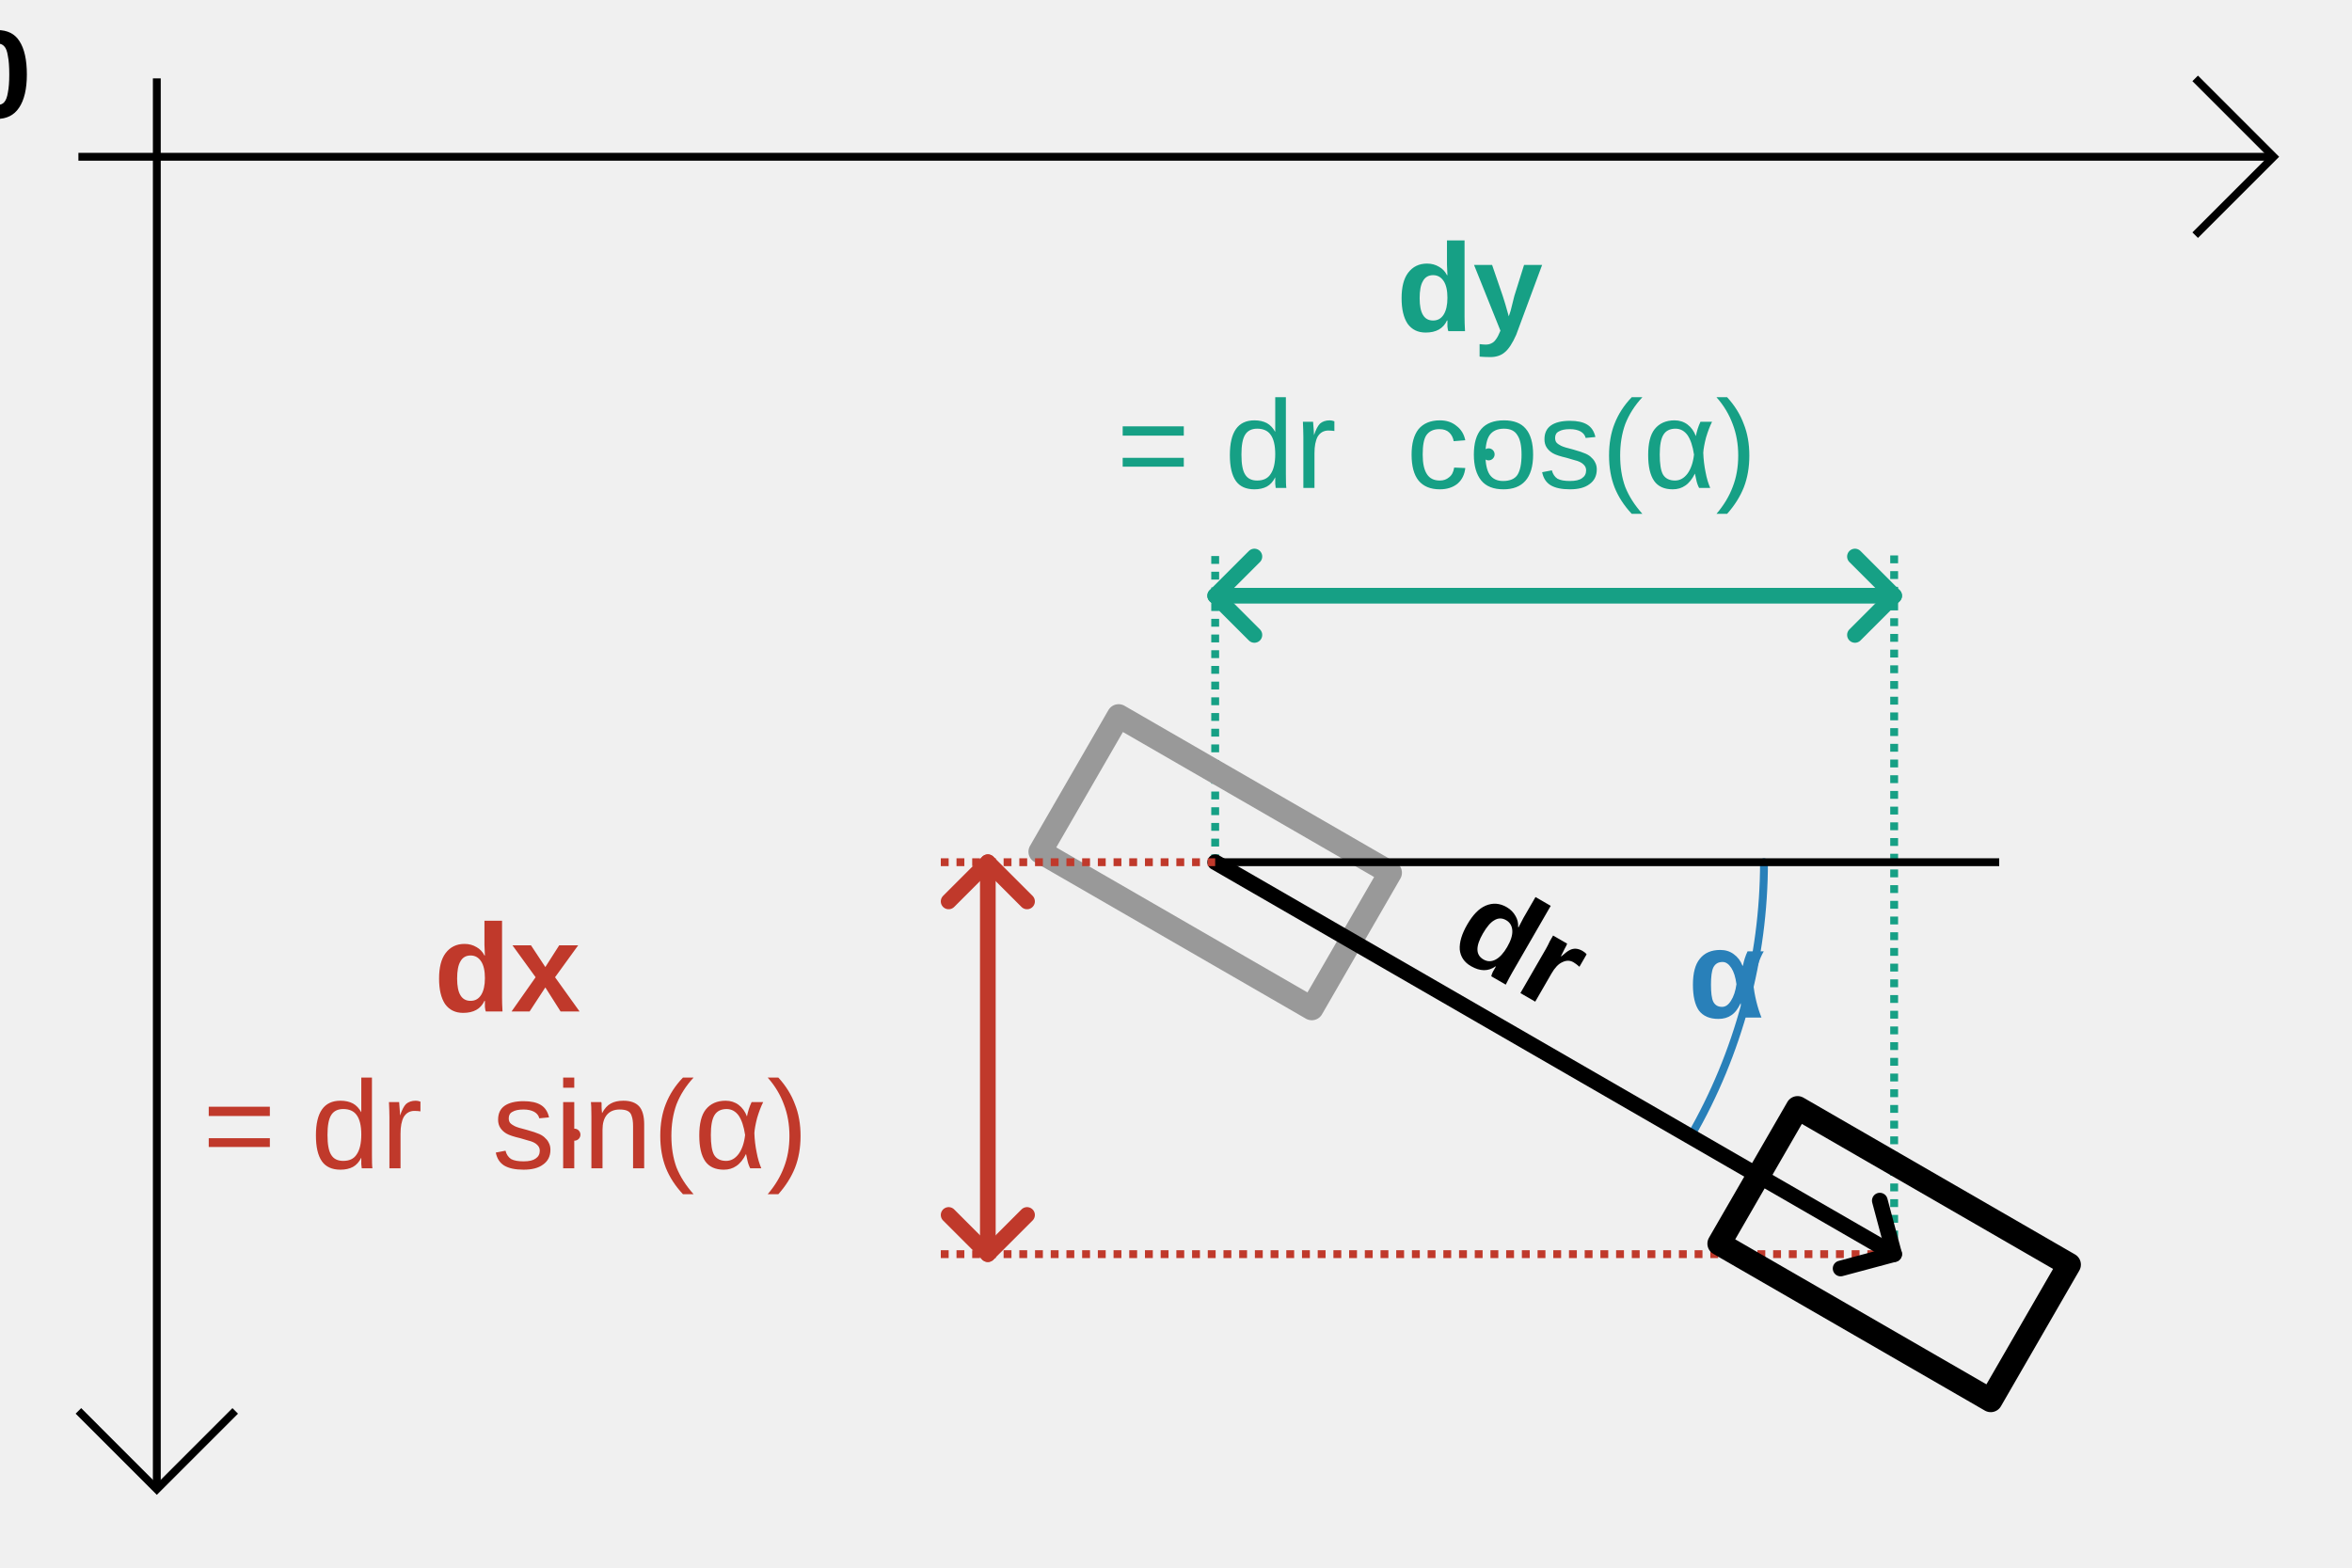
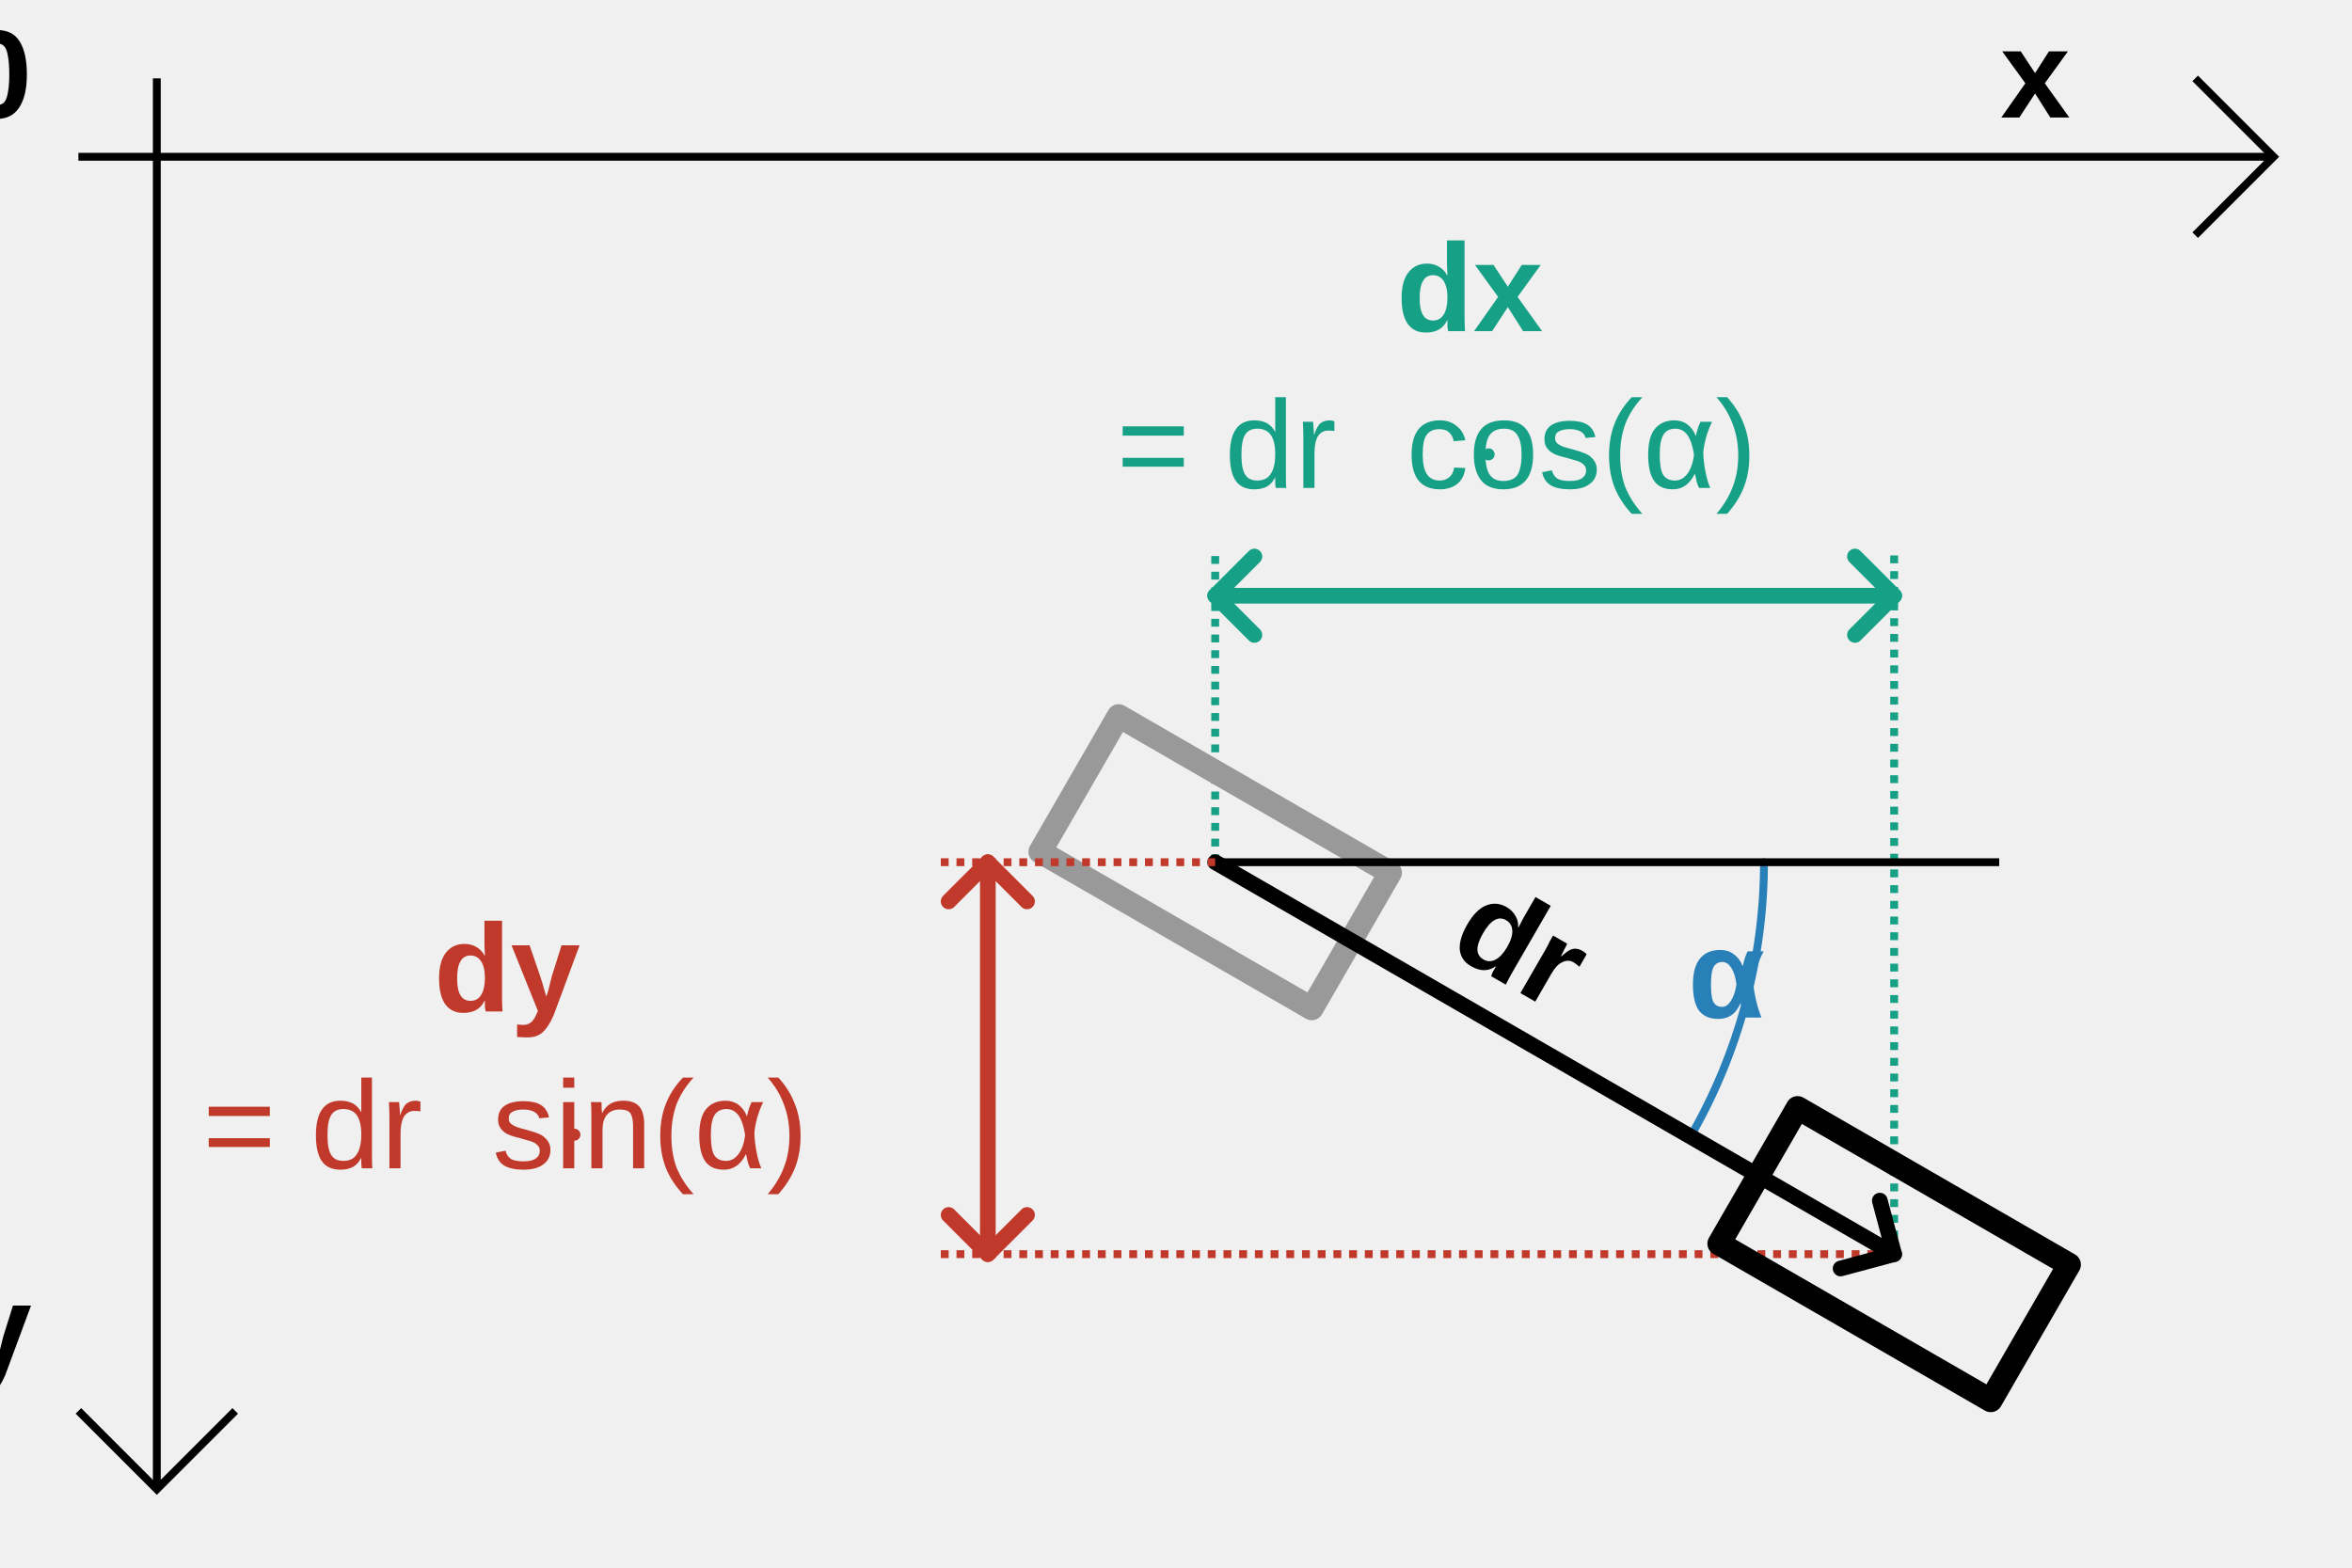
<svg xmlns="http://www.w3.org/2000/svg" width="300" height="200" viewBox="0 0 79.375 52.917" version="1.1" id="svg8">
  <defs id="defs2" />
  <g id="layer1" transform="translate(0,-244.0833)" style="display:inline">
    <path style="fill:none;stroke:#c0392b;stroke-width:0.265;stroke-linecap:butt;stroke-linejoin:miter;stroke-miterlimit:4;stroke-dasharray:0.265, 0.265;stroke-dashoffset:0;stroke-opacity:1" d="M 31.75,286.417 H 63.924" id="path842" />
    <path id="path873" d="m 63.924,286.417 v -23.812" style="fill:none;stroke:#16a085;stroke-width:0.265;stroke-linecap:butt;stroke-linejoin:miter;stroke-miterlimit:4;stroke-dasharray:0.265, 0.265;stroke-dashoffset:0;stroke-opacity:1" />
    <path style="opacity:1;fill:none;fill-opacity:1;stroke:#2980b9;stroke-width:0.265;stroke-linecap:round;stroke-linejoin:round;stroke-miterlimit:4;stroke-dasharray:none;stroke-dashoffset:0;stroke-opacity:1" id="path869" d="m 59.531,273.187 a 18.521,18.521 0 0 1 -2.481,9.26" />
    <rect style="opacity:1;fill:#2980b9;fill-opacity:1;stroke:none;stroke-width:0.794;stroke-linecap:round;stroke-linejoin:round;stroke-miterlimit:4;stroke-dasharray:none;stroke-dashoffset:0;stroke-opacity:1" id="rect812" width="157.238" height="136.827" x="-312.964" y="246.351" />
    <rect y="109.524" x="-312.964" height="136.827" width="157.238" id="rect814" style="opacity:1;fill:#16a085;fill-opacity:1;stroke:none;stroke-width:0.794;stroke-linecap:round;stroke-linejoin:round;stroke-miterlimit:4;stroke-dasharray:none;stroke-dashoffset:0;stroke-opacity:1" />
    <rect style="opacity:1;fill:#c0392b;fill-opacity:1;stroke:none;stroke-width:0.794;stroke-linecap:round;stroke-linejoin:round;stroke-miterlimit:4;stroke-dasharray:none;stroke-dashoffset:0;stroke-opacity:1" id="rect816" width="157.238" height="136.827" x="-312.964" y="-27.304" />
    <rect style="opacity:1;fill:#ffffff;fill-opacity:0.502;stroke:none;stroke-width:0.794;stroke-linecap:round;stroke-linejoin:round;stroke-miterlimit:4;stroke-dasharray:none;stroke-dashoffset:0;stroke-opacity:1" id="rect818" width="157.238" height="509.512" x="-241.149" y="-72.661" />
    <rect y="146.565" x="200.327" height="136.827" width="157.238" id="rect820" style="opacity:1;fill:#94c0dc;fill-opacity:1;stroke:none;stroke-width:0.794;stroke-linecap:round;stroke-linejoin:round;stroke-miterlimit:4;stroke-dasharray:none;stroke-dashoffset:0;stroke-opacity:1" />
    <rect style="opacity:1;fill:#8bd0c2;fill-opacity:1;stroke:none;stroke-width:0.794;stroke-linecap:round;stroke-linejoin:round;stroke-miterlimit:4;stroke-dasharray:none;stroke-dashoffset:0;stroke-opacity:1" id="rect822" width="157.238" height="136.827" x="200.327" y="9.738" />
    <rect y="-127.089" x="200.327" height="136.827" width="157.238" id="rect824" style="opacity:1;fill:#e09c95;fill-opacity:1;stroke:none;stroke-width:0.794;stroke-linecap:round;stroke-linejoin:round;stroke-miterlimit:4;stroke-dasharray:none;stroke-dashoffset:0;stroke-opacity:1" />
    <path style="fill:none;stroke:#000000;stroke-width:0.265px;stroke-linecap:butt;stroke-linejoin:miter;stroke-opacity:1" d="m 5.292,294.354 v -47.625" id="path824" />
    <path style="fill:none;stroke:#000000;stroke-width:0.265px;stroke-linecap:butt;stroke-linejoin:miter;stroke-opacity:1" d="m 2.646,291.708 2.646,2.646 2.646,-2.646" id="path826" />
    <path id="path828" d="M 2.646,249.375 H 76.729" style="fill:none;stroke:#000000;stroke-width:0.265px;stroke-linecap:butt;stroke-linejoin:miter;stroke-opacity:1" />
    <path id="path830" d="m 74.083,246.729 2.646,2.646 -2.646,2.646" style="fill:none;stroke:#000000;stroke-width:0.265px;stroke-linecap:butt;stroke-linejoin:miter;stroke-opacity:1" />
    <path style="fill:none;stroke:#16a085;stroke-width:0.265;stroke-linecap:butt;stroke-linejoin:miter;stroke-miterlimit:4;stroke-dasharray:0.265, 0.265;stroke-dashoffset:0;stroke-opacity:1" d="M 41.01,273.187 V 262.604" id="path844" />
    <text xml:space="preserve" style="font-style:normal;font-variant:normal;font-weight:normal;font-stretch:normal;font-size:4.233px;line-height:1.25;font-family:Symbol;-inkscape-font-specification:Symbol;letter-spacing:0px;word-spacing:0px;fill:#16a085;fill-opacity:1;stroke:none;stroke-width:0.265" x="43.656" y="266.573" id="text856">
      <tspan id="tspan854" x="43.656" y="270.331" style="font-style:normal;font-variant:normal;font-weight:normal;font-stretch:normal;font-family:Symbol;-inkscape-font-specification:Symbol;text-align:center;text-anchor:middle;fill:#16a085;fill-opacity:1;stroke-width:0.265" />
    </text>
    <text xml:space="preserve" style="font-style:normal;font-weight:normal;font-size:4.233px;line-height:1.25;font-family:sans-serif;letter-spacing:0px;word-spacing:0px;fill:#2980b9;fill-opacity:1;stroke:none;stroke-width:0.265" x="61.015" y="278.43" id="text860">
      <tspan id="tspan858" x="61.015" y="278.43" style="font-style:normal;font-variant:normal;font-weight:bold;font-stretch:normal;font-family:Arial;-inkscape-font-specification:'Arial Bold';text-align:center;text-anchor:middle;fill:#2980b9;fill-opacity:1;stroke-width:0.265">α</tspan>
    </text>
    <text id="text870" y="248.052" x="2.646" style="font-style:normal;font-weight:normal;font-size:4.233px;line-height:1.25;font-family:sans-serif;letter-spacing:0px;word-spacing:0px;fill:#c0392b;fill-opacity:1;stroke:none;stroke-width:0.265" xml:space="preserve">
      <tspan style="font-style:normal;font-variant:normal;font-weight:bold;font-stretch:normal;font-size:4.233px;font-family:Arial;-inkscape-font-specification:'Arial Bold';text-align:center;text-anchor:middle;fill:#000000;fill-opacity:1;stroke-width:0.265" y="248.052" x="2.646" id="tspan868">0</tspan>
    </text>
    <rect transform="matrix(0.8660254,0.5,0.5,-0.8660254,0,0)" y="-218.728" x="166.818" height="5.292" width="10.583" id="rect841" style="opacity:1;fill:none;fill-opacity:1;stroke:#999999;stroke-width:0.794;stroke-linecap:round;stroke-linejoin:round;stroke-miterlimit:4;stroke-dasharray:none;stroke-dashoffset:0;stroke-opacity:1" />
    <rect style="opacity:1;fill:none;fill-opacity:1;stroke:#000000;stroke-width:0.794;stroke-linecap:round;stroke-linejoin:round;stroke-miterlimit:4;stroke-dasharray:none;stroke-dashoffset:0;stroke-opacity:1" id="rect843" width="10.583" height="5.292" x="193.276" y="-218.728" transform="matrix(0.8660254,0.5,0.5,-0.8660254,0,0)" />
    <path style="fill:none;stroke:#000000;stroke-width:0.529;stroke-linecap:round;stroke-linejoin:round;stroke-miterlimit:4;stroke-dasharray:none;stroke-opacity:1" d="m 41.01,273.187 22.914,13.229" id="path845" />
    <path style="fill:none;stroke:#000000;stroke-width:0.529;stroke-linecap:round;stroke-linejoin:round;stroke-miterlimit:4;stroke-dasharray:none;stroke-opacity:1" d="m 63.44,284.61 0.484,1.807 -1.807,0.484" id="path847" />
    <text id="text851" y="214.759" x="185.224" style="font-style:normal;font-weight:normal;font-size:4.233px;line-height:1.25;font-family:sans-serif;letter-spacing:0px;word-spacing:0px;fill:#000000;fill-opacity:1;stroke:none;stroke-width:0.265" xml:space="preserve" transform="rotate(30)">
      <tspan style="font-style:normal;font-variant:normal;font-weight:bold;font-stretch:normal;font-family:Arial;-inkscape-font-specification:'Arial Bold';text-align:center;text-anchor:middle;fill:#000000;fill-opacity:1;stroke:none;stroke-width:0.265" y="214.759" x="185.224" id="tspan849">dr</tspan>
    </text>
    <path style="fill:none;stroke:#000000;stroke-width:0.265px;stroke-linecap:butt;stroke-linejoin:miter;stroke-opacity:1" d="M 41.01,273.187 H 67.469" id="path867" />
    <path id="path871" d="m 31.75,273.187 h 9.26" style="fill:none;stroke:#c0392b;stroke-width:0.265;stroke-linecap:butt;stroke-linejoin:miter;stroke-miterlimit:4;stroke-dasharray:0.265, 0.265;stroke-dashoffset:0;stroke-opacity:1" />
    <g id="g917" transform="translate(10.58333,-2.645834)">
      <path id="path908" d="m 21.431,277.156 1.323,-1.323 1.323,1.323" style="fill:none;stroke:#c0392b;stroke-width:0.529;stroke-linecap:round;stroke-linejoin:round;stroke-miterlimit:4;stroke-dasharray:none;stroke-opacity:1" />
      <path id="path910" d="m 21.431,287.74 1.323,1.323 1.323,-1.323" style="fill:none;stroke:#c0392b;stroke-width:0.529;stroke-linecap:round;stroke-linejoin:round;stroke-miterlimit:4;stroke-dasharray:none;stroke-opacity:1" />
      <path id="path912" d="M 22.754,275.833 V 289.062" style="fill:none;stroke:#c0392b;stroke-width:0.529;stroke-linecap:round;stroke-linejoin:round;stroke-miterlimit:4;stroke-dasharray:none;stroke-opacity:1" />
    </g>
    <path id="path919" d="m 62.601,262.869 1.323,1.323 -1.323,1.323" style="fill:none;stroke:#16a085;stroke-width:0.529;stroke-linecap:round;stroke-linejoin:round;stroke-miterlimit:4;stroke-dasharray:none;stroke-opacity:1" />
    <path id="path921" d="m 42.333,262.869 -1.323,1.323 1.323,1.323" style="fill:none;stroke:#16a085;stroke-width:0.529;stroke-linecap:round;stroke-linejoin:round;stroke-miterlimit:4;stroke-dasharray:none;stroke-opacity:1" />
    <path id="path923" d="M 63.924,264.192 H 41.01" style="fill:none;stroke:#16a085;stroke-width:0.529;stroke-linecap:round;stroke-linejoin:round;stroke-miterlimit:4;stroke-dasharray:none;stroke-opacity:1" />
    <text id="text838" y="255.262" x="52.349" style="font-style:normal;font-weight:normal;font-size:4.233px;line-height:1.25;font-family:sans-serif;letter-spacing:0px;word-spacing:0px;fill:#16a085;fill-opacity:1;stroke:none;stroke-width:0.265" xml:space="preserve">
-       <tspan style="font-style:normal;font-variant:normal;font-weight:bold;font-stretch:normal;font-family:Arial;-inkscape-font-specification:'Arial Bold';text-align:center;text-anchor:middle;fill:#16a085;fill-opacity:1;stroke-width:0.265" y="255.262" x="52.349" id="tspan836">dy</tspan>
+       <tspan style="font-style:normal;font-variant:normal;font-weight:bold;font-stretch:normal;font-family:Arial;-inkscape-font-specification:'Arial Bold';text-align:center;text-anchor:middle;fill:#16a085;fill-opacity:1;stroke-width:0.265" y="255.262" x="52.349" id="tspan836">dx</tspan>
    </text>
    <g id="g959" transform="translate(10.58333,-2.645834)">
      <text id="text932" y="263.199" x="41.766" style="font-style:normal;font-weight:normal;font-size:4.233px;line-height:1.25;font-family:sans-serif;letter-spacing:0px;word-spacing:0px;fill:#16a085;fill-opacity:1;stroke:none;stroke-width:0.265" xml:space="preserve">
        <tspan style="font-style:normal;font-variant:normal;font-weight:normal;font-stretch:normal;font-family:Arial;-inkscape-font-specification:Arial;text-align:center;text-anchor:middle;fill:#16a085;fill-opacity:1;stroke-width:0.265" y="263.199" x="42.353" id="tspan930">= dr  cos(α) </tspan>
      </text>
      <circle r="0.203" cy="262.066" cx="39.654" id="path934" style="opacity:1;fill:#16a085;fill-opacity:1;stroke:none;stroke-width:0.529;stroke-linecap:round;stroke-linejoin:round;stroke-miterlimit:4;stroke-dasharray:none;stroke-dashoffset:0;stroke-opacity:1" />
    </g>
    <g id="g976" transform="translate(10.58333,-1.906852)">
      <text id="text834" y="280.133" x="10.385" style="font-style:normal;font-weight:normal;font-size:4.233px;line-height:1.25;font-family:sans-serif;letter-spacing:0px;word-spacing:0px;fill:#c0392b;fill-opacity:1;stroke:none;stroke-width:0.265" xml:space="preserve">
-         <tspan style="font-style:normal;font-variant:normal;font-weight:bold;font-stretch:normal;font-family:Arial;-inkscape-font-specification:'Arial Bold';text-align:center;text-anchor:middle;fill:#c0392b;fill-opacity:1;stroke-width:0.265" y="280.133" x="10.385" id="tspan832">dx</tspan>
+         <tspan style="font-style:normal;font-variant:normal;font-weight:bold;font-stretch:normal;font-family:Arial;-inkscape-font-specification:'Arial Bold';text-align:center;text-anchor:middle;fill:#c0392b;fill-opacity:1;stroke-width:0.265" y="280.133" x="10.385" id="tspan832">dy</tspan>
      </text>
      <text xml:space="preserve" style="font-style:normal;font-weight:normal;font-size:4.233px;line-height:1.25;font-family:sans-serif;letter-spacing:0px;word-spacing:0px;fill:#c0392b;fill-opacity:1;stroke:none;stroke-width:0.265" x="10.333" y="285.424" id="text952">
        <tspan id="tspan950" x="10.92" y="285.424" style="font-style:normal;font-variant:normal;font-weight:normal;font-stretch:normal;font-family:Arial;-inkscape-font-specification:Arial;text-align:center;text-anchor:middle;fill:#c0392b;fill-opacity:1;stroke-width:0.265">= dr  sin(α) </tspan>
      </text>
      <circle style="opacity:1;fill:#c0392b;fill-opacity:1;stroke:none;stroke-width:0.529;stroke-linecap:round;stroke-linejoin:round;stroke-miterlimit:4;stroke-dasharray:none;stroke-dashoffset:0;stroke-opacity:1" id="circle954" cx="8.802" cy="284.291" r="0.203" />
    </g>
+     <text xml:space="preserve" style="font-style:normal;font-weight:normal;font-size:4.233px;line-height:1.25;font-family:sans-serif;letter-spacing:0px;word-spacing:0px;fill:#c0392b;fill-opacity:1;stroke:none;stroke-width:0.265" x="71.438" y="248.052" id="text866">
+       <tspan id="tspan864" x="71.438" y="248.052" style="font-style:normal;font-variant:normal;font-weight:bold;font-stretch:normal;font-size:4.233px;font-family:Arial;-inkscape-font-specification:'Arial Bold';text-align:center;text-anchor:middle;fill:#000000;fill-opacity:1;stroke-width:0.265">x</tspan>
+     </text>
+     <text id="text871" y="290.385" x="2.646" style="font-style:normal;font-weight:normal;font-size:4.233px;line-height:1.25;font-family:sans-serif;letter-spacing:0px;word-spacing:0px;fill:#c0392b;fill-opacity:1;stroke:none;stroke-width:0.265" xml:space="preserve">
+       <tspan style="font-style:normal;font-variant:normal;font-weight:bold;font-stretch:normal;font-size:4.233px;font-family:Arial;-inkscape-font-specification:'Arial Bold';text-align:center;text-anchor:middle;fill:#000000;fill-opacity:1;stroke-width:0.265" y="290.385" x="2.646" id="tspan869">y</tspan>
+     </text>
  </g>
</svg>
